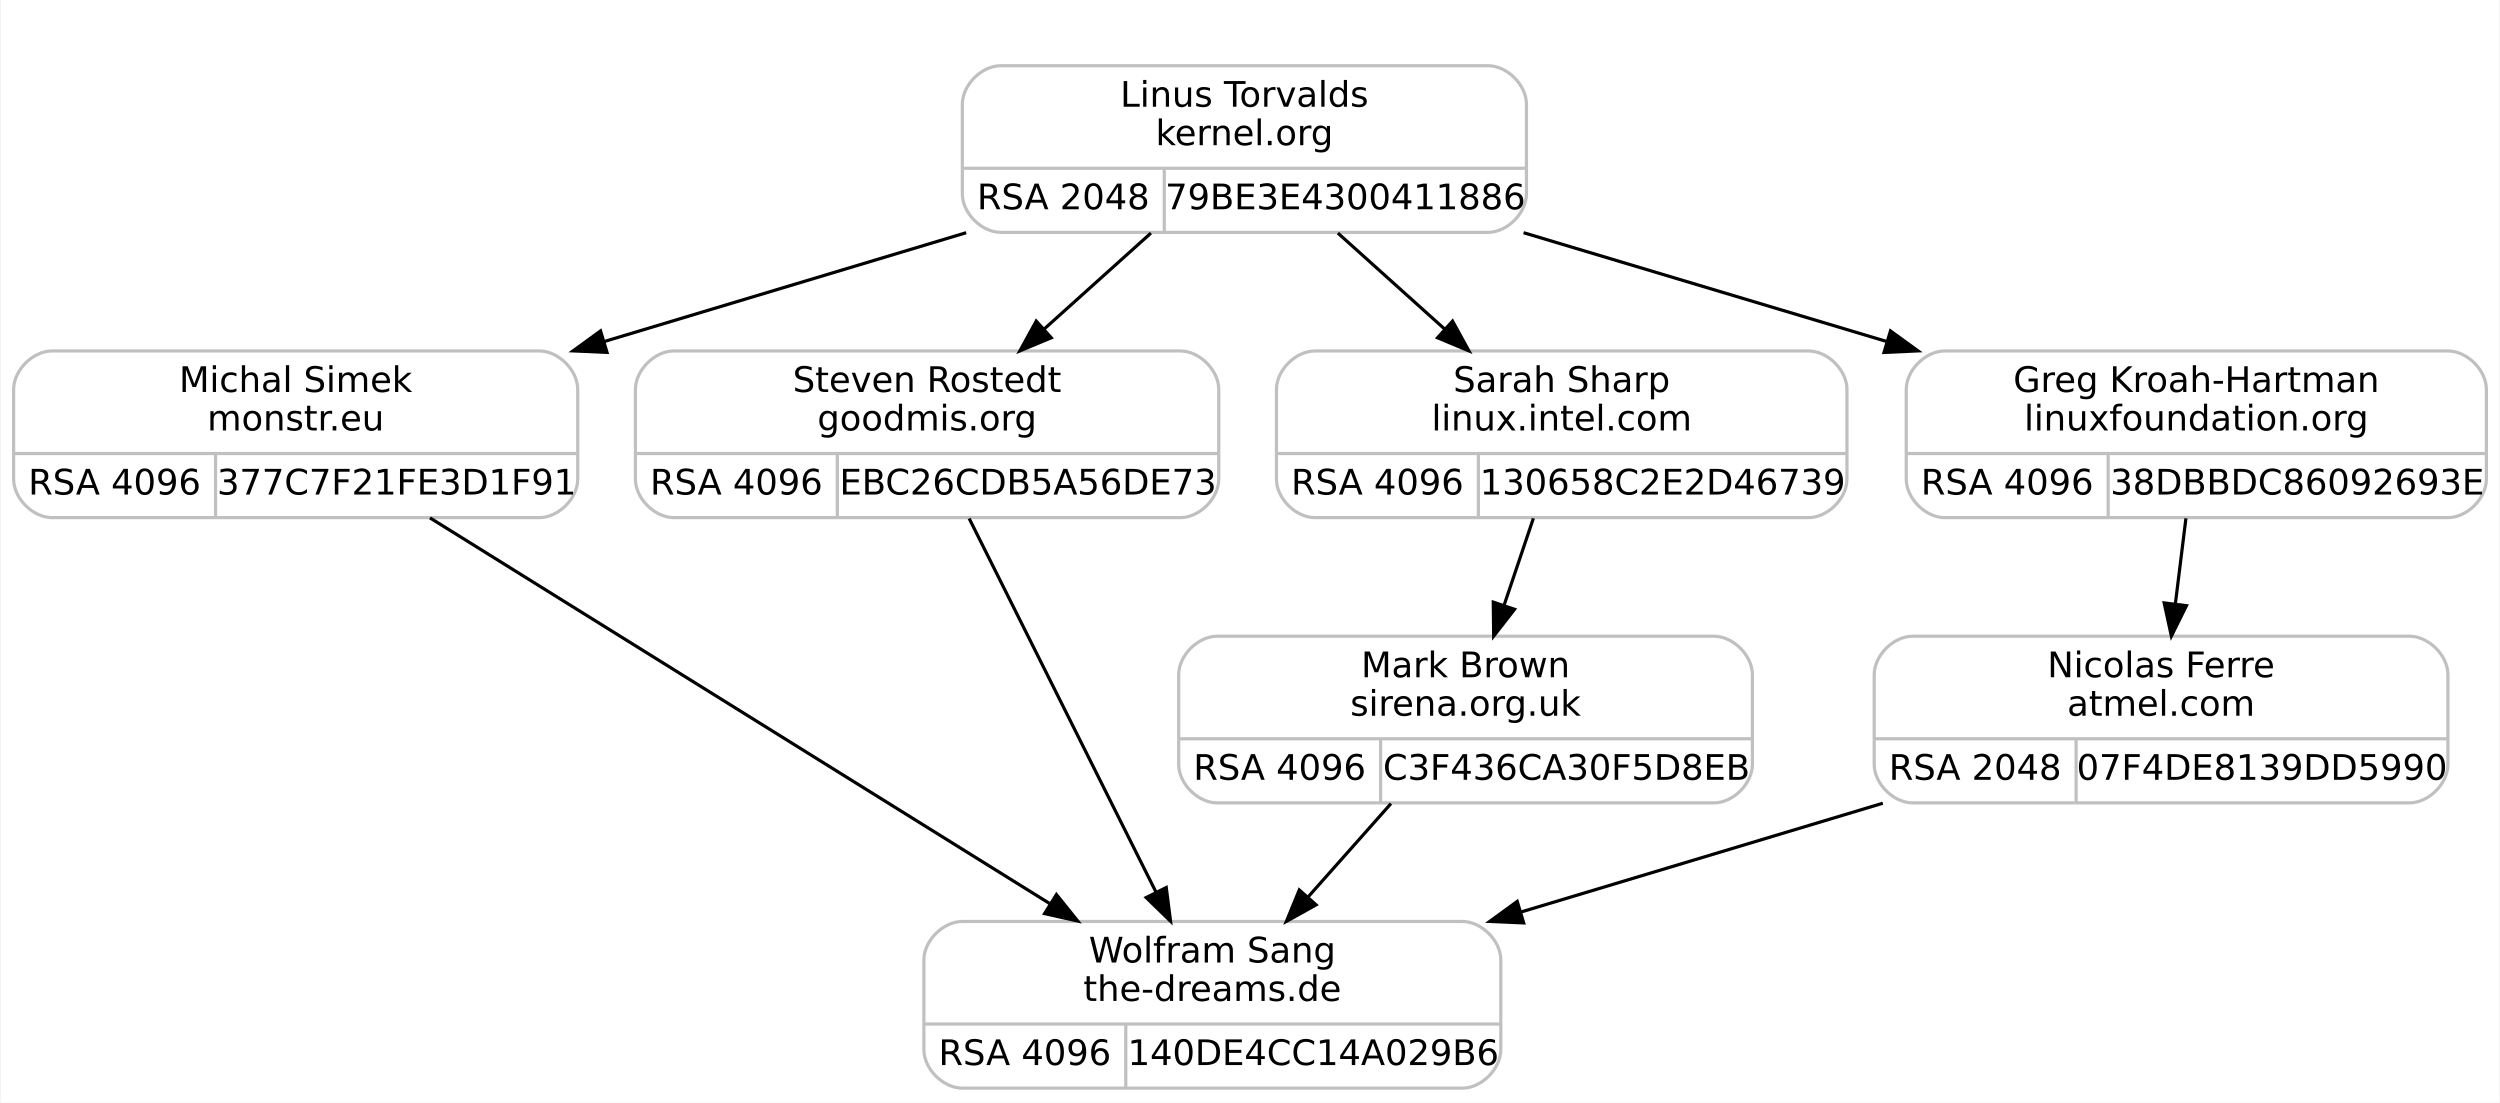
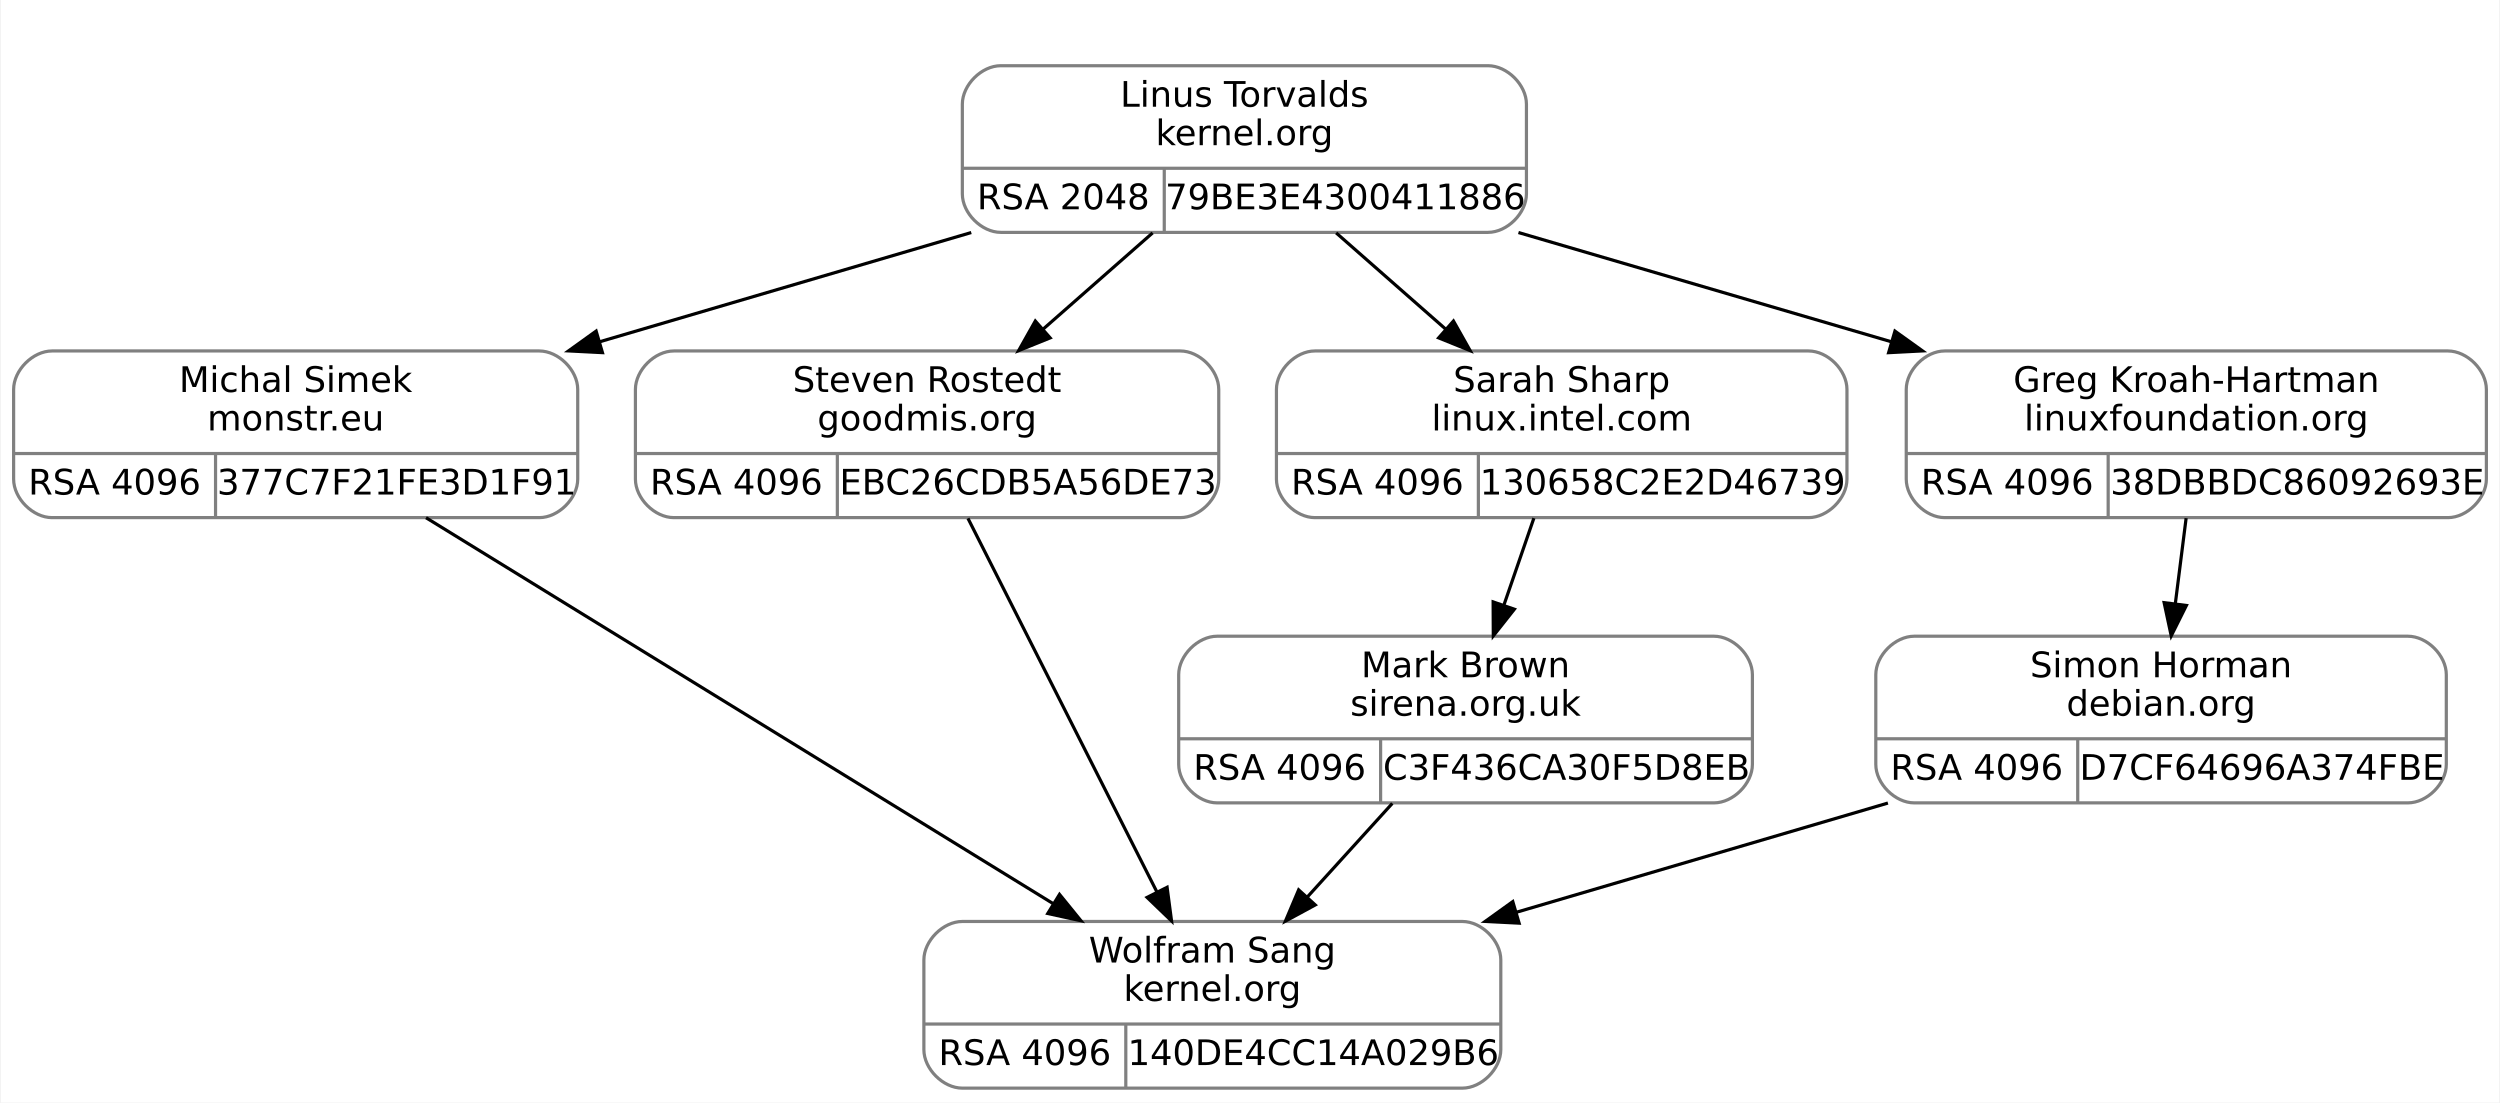
<svg xmlns="http://www.w3.org/2000/svg" width="780pt" height="344pt" viewBox="0.00 0.00 779.50 344.00">
  <g id="graph0" class="graph" transform="scale(1 1) rotate(0) translate(4 340)">
-     <polygon fill="#ffffff" stroke="transparent" points="-4,4 -4,-340 775.5,-340 775.5,4 -4,4" />
+     <polygon fill="white" stroke="transparent" points="-4,4 -4,-340 775.5,-340 775.5,4 -4,4" />
    <g id="clust1" class="cluster">
-       <polygon fill="none" stroke="#ffffff" points="288,-259 288,-328 480,-328 480,-259 288,-259" />
+       <polygon fill="none" stroke="white" points="288,-259 288,-328 480,-328 480,-259 288,-259" />
    </g>
    <g id="node1" class="node">
-       <path fill="none" stroke="#c0c0c0" d="M12,-178.5C12,-178.5 164,-178.5 164,-178.5 170,-178.5 176,-184.5 176,-190.5 176,-190.5 176,-218.5 176,-218.5 176,-224.5 170,-230.5 164,-230.5 164,-230.5 12,-230.5 12,-230.5 6,-230.5 0,-224.5 0,-218.5 0,-218.5 0,-190.5 0,-190.5 0,-184.5 6,-178.5 12,-178.5" />
-       <text text-anchor="middle" x="88" y="-217.7" font-family="droid sans,dejavu sans,helvetica" font-size="11.00" fill="#000000">Michal Simek</text>
-       <text text-anchor="middle" x="88" y="-205.7" font-family="droid sans,dejavu sans,helvetica" font-size="11.00" fill="#000000">monstr.eu</text>
-       <polyline fill="none" stroke="#c0c0c0" points="0,-198.5 176,-198.5 " />
-       <text text-anchor="middle" x="31.5" y="-185.7" font-family="droid sans,dejavu sans,helvetica" font-size="11.00" fill="#000000">RSA 4096</text>
-       <polyline fill="none" stroke="#c0c0c0" points="63,-178.5 63,-198.5 " />
-       <text text-anchor="middle" x="119.5" y="-185.7" font-family="droid sans,dejavu sans,helvetica" font-size="11.00" fill="#000000">377C7F21FE3D1F91</text>
+       <path fill="none" stroke="gray" d="M12,-178.5C12,-178.5 164,-178.5 164,-178.5 170,-178.5 176,-184.5 176,-190.5 176,-190.5 176,-218.5 176,-218.5 176,-224.5 170,-230.5 164,-230.5 164,-230.5 12,-230.5 12,-230.5 6,-230.5 0,-224.5 0,-218.5 0,-218.5 0,-190.5 0,-190.5 0,-184.5 6,-178.5 12,-178.5" />
+       <text text-anchor="middle" x="88" y="-217.7" font-family="droid sans,dejavu sans,helvetica" font-size="11.00">Michal Simek</text>
+       <text text-anchor="middle" x="88" y="-205.7" font-family="droid sans,dejavu sans,helvetica" font-size="11.00">monstr.eu</text>
+       <polyline fill="none" stroke="gray" points="0,-198.5 176,-198.5 " />
+       <text text-anchor="middle" x="31.5" y="-185.7" font-family="droid sans,dejavu sans,helvetica" font-size="11.00">RSA 4096</text>
+       <polyline fill="none" stroke="gray" points="63,-178.5 63,-198.5 " />
+       <text text-anchor="middle" x="119.5" y="-185.7" font-family="droid sans,dejavu sans,helvetica" font-size="11.00">377C7F21FE3D1F91</text>
    </g>
    <g id="node3" class="node">
-       <path fill="none" stroke="#c0c0c0" d="M296,-.5C296,-.5 452,-.5 452,-.5 458,-.5 464,-6.5 464,-12.5 464,-12.5 464,-40.5 464,-40.5 464,-46.5 458,-52.5 452,-52.5 452,-52.5 296,-52.5 296,-52.5 290,-52.5 284,-46.5 284,-40.5 284,-40.5 284,-12.5 284,-12.5 284,-6.5 290,-.5 296,-.5" />
-       <text text-anchor="middle" x="374" y="-39.7" font-family="droid sans,dejavu sans,helvetica" font-size="11.00" fill="#000000">Wolfram Sang</text>
-       <text text-anchor="middle" x="374" y="-27.7" font-family="droid sans,dejavu sans,helvetica" font-size="11.00" fill="#000000">the-dreams.de</text>
-       <polyline fill="none" stroke="#c0c0c0" points="284,-20.5 464,-20.5 " />
-       <text text-anchor="middle" x="315.5" y="-7.7" font-family="droid sans,dejavu sans,helvetica" font-size="11.00" fill="#000000">RSA 4096</text>
-       <polyline fill="none" stroke="#c0c0c0" points="347,-.5 347,-20.5 " />
-       <text text-anchor="middle" x="405.5" y="-7.7" font-family="droid sans,dejavu sans,helvetica" font-size="11.00" fill="#000000">140DE4CC14A029B6</text>
+       <path fill="none" stroke="gray" d="M296,-0.5C296,-0.5 452,-0.5 452,-0.5 458,-0.5 464,-6.5 464,-12.5 464,-12.5 464,-40.5 464,-40.5 464,-46.5 458,-52.5 452,-52.5 452,-52.5 296,-52.5 296,-52.5 290,-52.5 284,-46.5 284,-40.5 284,-40.5 284,-12.5 284,-12.5 284,-6.5 290,-0.5 296,-0.5" />
+       <text text-anchor="middle" x="374" y="-39.7" font-family="droid sans,dejavu sans,helvetica" font-size="11.00">Wolfram Sang</text>
+       <text text-anchor="middle" x="374" y="-27.7" font-family="droid sans,dejavu sans,helvetica" font-size="11.00">kernel.org</text>
+       <polyline fill="none" stroke="gray" points="284,-20.5 464,-20.5 " />
+       <text text-anchor="middle" x="315.5" y="-7.7" font-family="droid sans,dejavu sans,helvetica" font-size="11.00">RSA 4096</text>
+       <polyline fill="none" stroke="gray" points="347,-0.5 347,-20.5 " />
+       <text text-anchor="middle" x="405.5" y="-7.7" font-family="droid sans,dejavu sans,helvetica" font-size="11.00">140DE4CC14A029B6</text>
    </g>
    <g id="edge2" class="edge">
-       <path fill="none" stroke="#000000" d="M129.893,-178.427C181.292,-146.437 268.372,-92.241 323.442,-57.966" />
-       <polygon fill="#000000" stroke="#000000" points="325.354,-60.899 331.995,-52.643 321.655,-54.956 325.354,-60.899" />
+       <path fill="none" stroke="black" d="M128.67,-178.47C180.2,-146.76 268.95,-92.14 324.4,-58.02" />
+       <polygon fill="black" stroke="black" points="326.32,-60.95 333,-52.73 322.65,-54.99 326.32,-60.95" />
    </g>
    <g id="node2" class="node">
-       <path fill="none" stroke="#c0c0c0" d="M308,-267.5C308,-267.5 460,-267.5 460,-267.5 466,-267.5 472,-273.5 472,-279.5 472,-279.5 472,-307.5 472,-307.5 472,-313.5 466,-319.5 460,-319.5 460,-319.5 308,-319.5 308,-319.5 302,-319.5 296,-313.5 296,-307.5 296,-307.5 296,-279.5 296,-279.5 296,-273.5 302,-267.5 308,-267.5" />
-       <text text-anchor="middle" x="384" y="-306.7" font-family="droid sans,dejavu sans,helvetica" font-size="11.00" fill="#000000">Linus Torvalds</text>
-       <text text-anchor="middle" x="384" y="-294.7" font-family="droid sans,dejavu sans,helvetica" font-size="11.00" fill="#000000">kernel.org</text>
-       <polyline fill="none" stroke="#c0c0c0" points="296,-287.5 472,-287.5 " />
-       <text text-anchor="middle" x="327.5" y="-274.7" font-family="droid sans,dejavu sans,helvetica" font-size="11.00" fill="#000000">RSA 2048</text>
-       <polyline fill="none" stroke="#c0c0c0" points="359,-267.5 359,-287.5 " />
-       <text text-anchor="middle" x="415.5" y="-274.7" font-family="droid sans,dejavu sans,helvetica" font-size="11.00" fill="#000000">79BE3E4300411886</text>
+       <path fill="none" stroke="gray" d="M308,-267.5C308,-267.5 460,-267.5 460,-267.5 466,-267.5 472,-273.5 472,-279.5 472,-279.5 472,-307.5 472,-307.5 472,-313.5 466,-319.5 460,-319.5 460,-319.5 308,-319.5 308,-319.5 302,-319.5 296,-313.5 296,-307.5 296,-307.5 296,-279.5 296,-279.5 296,-273.5 302,-267.5 308,-267.5" />
+       <text text-anchor="middle" x="384" y="-306.7" font-family="droid sans,dejavu sans,helvetica" font-size="11.00">Linus Torvalds</text>
+       <text text-anchor="middle" x="384" y="-294.7" font-family="droid sans,dejavu sans,helvetica" font-size="11.00">kernel.org</text>
+       <polyline fill="none" stroke="gray" points="296,-287.5 472,-287.5 " />
+       <text text-anchor="middle" x="327.5" y="-274.7" font-family="droid sans,dejavu sans,helvetica" font-size="11.00">RSA 2048</text>
+       <polyline fill="none" stroke="gray" points="359,-267.5 359,-287.5 " />
+       <text text-anchor="middle" x="415.5" y="-274.7" font-family="droid sans,dejavu sans,helvetica" font-size="11.00">79BE3E4300411886</text>
    </g>
    <g id="edge1" class="edge">
-       <path fill="none" stroke="#000000" d="M297.19,-267.398C261.722,-256.734 220.562,-244.358 184.183,-233.42" />
-       <polygon fill="#000000" stroke="#000000" points="185.137,-230.052 174.552,-230.524 183.121,-236.756 185.137,-230.052" />
+       <path fill="none" stroke="black" d="M298.78,-267.45C262.57,-256.81 220.19,-244.35 182.98,-233.41" />
+       <polygon fill="black" stroke="black" points="183.71,-229.98 173.13,-230.52 181.74,-236.7 183.71,-229.98" />
    </g>
    <g id="node4" class="node">
-       <path fill="none" stroke="#c0c0c0" d="M206,-178.5C206,-178.5 364,-178.5 364,-178.5 370,-178.5 376,-184.5 376,-190.5 376,-190.5 376,-218.5 376,-218.5 376,-224.5 370,-230.5 364,-230.5 364,-230.5 206,-230.5 206,-230.5 200,-230.5 194,-224.5 194,-218.5 194,-218.5 194,-190.5 194,-190.5 194,-184.5 200,-178.5 206,-178.5" />
-       <text text-anchor="middle" x="285" y="-217.7" font-family="droid sans,dejavu sans,helvetica" font-size="11.00" fill="#000000">Steven Rostedt</text>
-       <text text-anchor="middle" x="285" y="-205.7" font-family="droid sans,dejavu sans,helvetica" font-size="11.00" fill="#000000">goodmis.org</text>
-       <polyline fill="none" stroke="#c0c0c0" points="194,-198.5 376,-198.5 " />
-       <text text-anchor="middle" x="225.5" y="-185.7" font-family="droid sans,dejavu sans,helvetica" font-size="11.00" fill="#000000">RSA 4096</text>
-       <polyline fill="none" stroke="#c0c0c0" points="257,-178.5 257,-198.5 " />
-       <text text-anchor="middle" x="316.5" y="-185.7" font-family="droid sans,dejavu sans,helvetica" font-size="11.00" fill="#000000">EBC26CDB5A56DE73</text>
+       <path fill="none" stroke="gray" d="M206,-178.5C206,-178.5 364,-178.5 364,-178.5 370,-178.5 376,-184.5 376,-190.5 376,-190.5 376,-218.5 376,-218.5 376,-224.5 370,-230.5 364,-230.5 364,-230.5 206,-230.5 206,-230.5 200,-230.5 194,-224.5 194,-218.5 194,-218.5 194,-190.5 194,-190.5 194,-184.5 200,-178.5 206,-178.5" />
+       <text text-anchor="middle" x="285" y="-217.7" font-family="droid sans,dejavu sans,helvetica" font-size="11.00">Steven Rostedt</text>
+       <text text-anchor="middle" x="285" y="-205.7" font-family="droid sans,dejavu sans,helvetica" font-size="11.00">goodmis.org</text>
+       <polyline fill="none" stroke="gray" points="194,-198.5 376,-198.5 " />
+       <text text-anchor="middle" x="225.5" y="-185.7" font-family="droid sans,dejavu sans,helvetica" font-size="11.00">RSA 4096</text>
+       <polyline fill="none" stroke="gray" points="257,-178.5 257,-198.5 " />
+       <text text-anchor="middle" x="316.5" y="-185.7" font-family="droid sans,dejavu sans,helvetica" font-size="11.00">EBC26CDB5A56DE73</text>
    </g>
    <g id="edge3" class="edge">
-       <path fill="none" stroke="#000000" d="M354.832,-267.278C344.359,-257.863 332.416,-247.126 321.404,-237.227" />
-       <polygon fill="#000000" stroke="#000000" points="323.736,-234.617 313.959,-230.534 319.056,-239.822 323.736,-234.617" />
+       <path fill="none" stroke="black" d="M355.37,-267.34C344.69,-257.96 332.44,-247.19 321.18,-237.29" />
+       <polygon fill="black" stroke="black" points="323.39,-234.58 313.57,-230.61 318.77,-239.84 323.39,-234.58" />
    </g>
    <g id="node5" class="node">
-       <path fill="none" stroke="#c0c0c0" d="M406,-178.5C406,-178.5 560,-178.5 560,-178.5 566,-178.5 572,-184.5 572,-190.5 572,-190.5 572,-218.5 572,-218.5 572,-224.5 566,-230.5 560,-230.5 560,-230.5 406,-230.5 406,-230.5 400,-230.5 394,-224.5 394,-218.5 394,-218.5 394,-190.5 394,-190.5 394,-184.5 400,-178.5 406,-178.5" />
-       <text text-anchor="middle" x="483" y="-217.7" font-family="droid sans,dejavu sans,helvetica" font-size="11.00" fill="#000000">Sarah Sharp</text>
-       <text text-anchor="middle" x="483" y="-205.7" font-family="droid sans,dejavu sans,helvetica" font-size="11.00" fill="#000000">linux.intel.com</text>
-       <polyline fill="none" stroke="#c0c0c0" points="394,-198.5 572,-198.5 " />
-       <text text-anchor="middle" x="425.5" y="-185.7" font-family="droid sans,dejavu sans,helvetica" font-size="11.00" fill="#000000">RSA 4096</text>
-       <polyline fill="none" stroke="#c0c0c0" points="457,-178.5 457,-198.5 " />
-       <text text-anchor="middle" x="514.5" y="-185.7" font-family="droid sans,dejavu sans,helvetica" font-size="11.00" fill="#000000">130658C2E2D46739</text>
+       <path fill="none" stroke="gray" d="M406,-178.5C406,-178.5 560,-178.5 560,-178.5 566,-178.5 572,-184.5 572,-190.5 572,-190.5 572,-218.5 572,-218.5 572,-224.5 566,-230.5 560,-230.5 560,-230.5 406,-230.5 406,-230.5 400,-230.5 394,-224.5 394,-218.5 394,-218.5 394,-190.5 394,-190.5 394,-184.5 400,-178.5 406,-178.5" />
+       <text text-anchor="middle" x="483" y="-217.7" font-family="droid sans,dejavu sans,helvetica" font-size="11.00">Sarah Sharp</text>
+       <text text-anchor="middle" x="483" y="-205.7" font-family="droid sans,dejavu sans,helvetica" font-size="11.00">linux.intel.com</text>
+       <polyline fill="none" stroke="gray" points="394,-198.5 572,-198.5 " />
+       <text text-anchor="middle" x="425.5" y="-185.7" font-family="droid sans,dejavu sans,helvetica" font-size="11.00">RSA 4096</text>
+       <polyline fill="none" stroke="gray" points="457,-178.5 457,-198.5 " />
+       <text text-anchor="middle" x="514.5" y="-185.7" font-family="droid sans,dejavu sans,helvetica" font-size="11.00">130658C2E2D46739</text>
    </g>
    <g id="edge5" class="edge">
-       <path fill="none" stroke="#000000" d="M413.168,-267.278C423.641,-257.863 435.584,-247.126 446.596,-237.227" />
-       <polygon fill="#000000" stroke="#000000" points="448.944,-239.822 454.041,-230.534 444.264,-234.617 448.944,-239.822" />
+       <path fill="none" stroke="black" d="M412.63,-267.34C423.31,-257.96 435.56,-247.19 446.82,-237.29" />
+       <polygon fill="black" stroke="black" points="449.23,-239.84 454.43,-230.61 444.61,-234.58 449.23,-239.84" />
    </g>
    <g id="node7" class="node">
-       <path fill="none" stroke="#c0c0c0" d="M602.5,-178.5C602.5,-178.5 759.5,-178.5 759.5,-178.5 765.5,-178.5 771.5,-184.5 771.5,-190.5 771.5,-190.5 771.5,-218.5 771.5,-218.5 771.5,-224.5 765.5,-230.5 759.5,-230.5 759.5,-230.5 602.5,-230.5 602.5,-230.5 596.5,-230.5 590.5,-224.5 590.5,-218.5 590.5,-218.5 590.5,-190.5 590.5,-190.5 590.5,-184.5 596.5,-178.5 602.5,-178.5" />
-       <text text-anchor="middle" x="681" y="-217.7" font-family="droid sans,dejavu sans,helvetica" font-size="11.00" fill="#000000">Greg Kroah-Hartman</text>
-       <text text-anchor="middle" x="681" y="-205.7" font-family="droid sans,dejavu sans,helvetica" font-size="11.00" fill="#000000">linuxfoundation.org</text>
-       <polyline fill="none" stroke="#c0c0c0" points="590.5,-198.5 771.5,-198.5 " />
-       <text text-anchor="middle" x="622" y="-185.7" font-family="droid sans,dejavu sans,helvetica" font-size="11.00" fill="#000000">RSA 4096</text>
-       <polyline fill="none" stroke="#c0c0c0" points="653.5,-178.5 653.5,-198.5 " />
-       <text text-anchor="middle" x="712.5" y="-185.7" font-family="droid sans,dejavu sans,helvetica" font-size="11.00" fill="#000000">38DBBDC86092693E</text>
+       <path fill="none" stroke="gray" d="M602.5,-178.5C602.5,-178.5 759.5,-178.5 759.5,-178.5 765.5,-178.5 771.5,-184.5 771.5,-190.5 771.5,-190.5 771.5,-218.5 771.5,-218.5 771.5,-224.5 765.5,-230.5 759.5,-230.5 759.5,-230.5 602.5,-230.5 602.5,-230.5 596.5,-230.5 590.5,-224.5 590.5,-218.5 590.5,-218.5 590.5,-190.5 590.5,-190.5 590.5,-184.5 596.5,-178.5 602.5,-178.5" />
+       <text text-anchor="middle" x="681" y="-217.7" font-family="droid sans,dejavu sans,helvetica" font-size="11.00">Greg Kroah-Hartman</text>
+       <text text-anchor="middle" x="681" y="-205.7" font-family="droid sans,dejavu sans,helvetica" font-size="11.00">linuxfoundation.org</text>
+       <polyline fill="none" stroke="gray" points="590.5,-198.5 771.5,-198.5 " />
+       <text text-anchor="middle" x="622" y="-185.7" font-family="droid sans,dejavu sans,helvetica" font-size="11.00">RSA 4096</text>
+       <polyline fill="none" stroke="gray" points="653.5,-178.5 653.5,-198.5 " />
+       <text text-anchor="middle" x="712.5" y="-185.7" font-family="droid sans,dejavu sans,helvetica" font-size="11.00">38DBBDC86092693E</text>
    </g>
    <g id="edge8" class="edge">
-       <path fill="none" stroke="#000000" d="M471.103,-267.398C506.692,-256.734 547.99,-244.358 584.492,-233.42" />
-       <polygon fill="#000000" stroke="#000000" points="585.581,-236.748 594.155,-230.524 583.571,-230.042 585.581,-236.748" />
+       <path fill="none" stroke="black" d="M469.51,-267.45C505.84,-256.81 548.36,-244.35 585.7,-233.41" />
+       <polygon fill="black" stroke="black" points="586.97,-236.69 595.58,-230.52 585,-229.97 586.97,-236.69" />
    </g>
    <g id="edge4" class="edge">
-       <path fill="none" stroke="#000000" d="M298.132,-178.236C313.557,-147.385 339.213,-96.074 356.363,-61.774" />
-       <polygon fill="#000000" stroke="#000000" points="359.617,-63.092 360.959,-52.582 353.356,-59.961 359.617,-63.092" />
+       <path fill="none" stroke="black" d="M297.75,-178.28C313.22,-147.7 339.36,-96.01 356.65,-61.82" />
+       <polygon fill="black" stroke="black" points="359.88,-63.17 361.27,-52.67 353.64,-60.01 359.88,-63.17" />
    </g>
    <g id="node6" class="node">
-       <path fill="none" stroke="#c0c0c0" d="M375.5,-89.5C375.5,-89.5 530.5,-89.5 530.5,-89.5 536.5,-89.5 542.5,-95.5 542.5,-101.5 542.5,-101.5 542.5,-129.5 542.5,-129.5 542.5,-135.5 536.5,-141.5 530.5,-141.5 530.5,-141.5 375.5,-141.5 375.5,-141.5 369.5,-141.5 363.5,-135.5 363.5,-129.5 363.5,-129.5 363.5,-101.5 363.5,-101.5 363.5,-95.5 369.5,-89.5 375.5,-89.5" />
-       <text text-anchor="middle" x="453" y="-128.7" font-family="droid sans,dejavu sans,helvetica" font-size="11.00" fill="#000000">Mark Brown</text>
-       <text text-anchor="middle" x="453" y="-116.7" font-family="droid sans,dejavu sans,helvetica" font-size="11.00" fill="#000000">sirena.org.uk</text>
-       <polyline fill="none" stroke="#c0c0c0" points="363.5,-109.5 542.5,-109.5 " />
-       <text text-anchor="middle" x="395" y="-96.7" font-family="droid sans,dejavu sans,helvetica" font-size="11.00" fill="#000000">RSA 4096</text>
-       <polyline fill="none" stroke="#c0c0c0" points="426.5,-89.5 426.5,-109.5 " />
-       <text text-anchor="middle" x="484.5" y="-96.7" font-family="droid sans,dejavu sans,helvetica" font-size="11.00" fill="#000000">C3F436CA30F5D8EB</text>
+       <path fill="none" stroke="gray" d="M375.5,-89.5C375.5,-89.5 530.5,-89.5 530.5,-89.5 536.5,-89.5 542.5,-95.5 542.5,-101.5 542.5,-101.5 542.5,-129.5 542.5,-129.5 542.5,-135.5 536.5,-141.5 530.5,-141.5 530.5,-141.5 375.5,-141.5 375.5,-141.5 369.5,-141.5 363.5,-135.5 363.5,-129.5 363.5,-129.5 363.5,-101.5 363.5,-101.5 363.5,-95.5 369.5,-89.5 375.5,-89.5" />
+       <text text-anchor="middle" x="453" y="-128.7" font-family="droid sans,dejavu sans,helvetica" font-size="11.00">Mark Brown</text>
+       <text text-anchor="middle" x="453" y="-116.7" font-family="droid sans,dejavu sans,helvetica" font-size="11.00">sirena.org.uk</text>
+       <polyline fill="none" stroke="gray" points="363.5,-109.5 542.5,-109.5 " />
+       <text text-anchor="middle" x="395" y="-96.7" font-family="droid sans,dejavu sans,helvetica" font-size="11.00">RSA 4096</text>
+       <polyline fill="none" stroke="gray" points="426.5,-89.5 426.5,-109.5 " />
+       <text text-anchor="middle" x="484.5" y="-96.7" font-family="droid sans,dejavu sans,helvetica" font-size="11.00">C3F436CA30F5D8EB</text>
    </g>
    <g id="edge6" class="edge">
-       <path fill="none" stroke="#000000" d="M474.161,-178.278C471.293,-169.768 468.06,-160.179 465.001,-151.104" />
-       <polygon fill="#000000" stroke="#000000" points="468.286,-149.892 461.776,-141.534 461.653,-152.128 468.286,-149.892" />
+       <path fill="none" stroke="black" d="M474.32,-178.34C471.4,-169.86 468.08,-160.25 464.95,-151.17" />
+       <polygon fill="black" stroke="black" points="468.23,-149.92 461.66,-141.61 461.61,-152.2 468.23,-149.92" />
    </g>
    <g id="edge7" class="edge">
-       <path fill="none" stroke="#000000" d="M429.725,-89.278C421.608,-80.135 412.386,-69.745 403.812,-60.086" />
-       <polygon fill="#000000" stroke="#000000" points="406.365,-57.689 397.109,-52.534 401.13,-62.336 406.365,-57.689" />
+       <path fill="none" stroke="black" d="M430.15,-89.34C421.88,-80.23 412.42,-69.81 403.65,-60.15" />
+       <polygon fill="black" stroke="black" points="406.11,-57.66 396.8,-52.61 400.93,-62.36 406.11,-57.66" />
    </g>
    <g id="node8" class="node">
-       <path fill="none" stroke="#c0c0c0" d="M592.5,-89.5C592.5,-89.5 747.5,-89.5 747.5,-89.5 753.5,-89.5 759.5,-95.5 759.5,-101.5 759.5,-101.5 759.5,-129.5 759.5,-129.5 759.5,-135.5 753.5,-141.5 747.5,-141.5 747.5,-141.5 592.5,-141.5 592.5,-141.5 586.5,-141.5 580.5,-135.5 580.5,-129.5 580.5,-129.5 580.5,-101.5 580.5,-101.5 580.5,-95.5 586.5,-89.5 592.5,-89.5" />
-       <text text-anchor="middle" x="670" y="-128.7" font-family="droid sans,dejavu sans,helvetica" font-size="11.00" fill="#000000">Nicolas Ferre</text>
-       <text text-anchor="middle" x="670" y="-116.7" font-family="droid sans,dejavu sans,helvetica" font-size="11.00" fill="#000000">atmel.com</text>
-       <polyline fill="none" stroke="#c0c0c0" points="580.5,-109.5 759.5,-109.5 " />
-       <text text-anchor="middle" x="612" y="-96.7" font-family="droid sans,dejavu sans,helvetica" font-size="11.00" fill="#000000">RSA 2048</text>
-       <polyline fill="none" stroke="#c0c0c0" points="643.5,-89.5 643.5,-109.5 " />
-       <text text-anchor="middle" x="701.5" y="-96.7" font-family="droid sans,dejavu sans,helvetica" font-size="11.00" fill="#000000">07F4DE8139DD5990</text>
+       <path fill="none" stroke="gray" d="M593,-89.5C593,-89.5 747,-89.5 747,-89.5 753,-89.5 759,-95.5 759,-101.5 759,-101.5 759,-129.5 759,-129.5 759,-135.5 753,-141.5 747,-141.5 747,-141.5 593,-141.5 593,-141.5 587,-141.5 581,-135.5 581,-129.5 581,-129.5 581,-101.5 581,-101.5 581,-95.5 587,-89.5 593,-89.5" />
+       <text text-anchor="middle" x="670" y="-128.7" font-family="droid sans,dejavu sans,helvetica" font-size="11.00">Simon Horman</text>
+       <text text-anchor="middle" x="670" y="-116.7" font-family="droid sans,dejavu sans,helvetica" font-size="11.00">debian.org</text>
+       <polyline fill="none" stroke="gray" points="581,-109.5 759,-109.5 " />
+       <text text-anchor="middle" x="612.5" y="-96.7" font-family="droid sans,dejavu sans,helvetica" font-size="11.00">RSA 4096</text>
+       <polyline fill="none" stroke="gray" points="644,-89.5 644,-109.5 " />
+       <text text-anchor="middle" x="701.5" y="-96.7" font-family="droid sans,dejavu sans,helvetica" font-size="11.00">D7CF64696A374FBE</text>
    </g>
    <g id="edge9" class="edge">
-       <path fill="none" stroke="#000000" d="M677.759,-178.278C676.73,-169.95 675.572,-160.587 674.472,-151.684" />
-       <polygon fill="#000000" stroke="#000000" points="677.918,-151.029 673.218,-141.534 670.971,-151.888 677.918,-151.029" />
+       <path fill="none" stroke="black" d="M677.82,-178.34C676.77,-170.04 675.58,-160.65 674.46,-151.75" />
+       <polygon fill="black" stroke="black" points="677.9,-151.09 673.17,-141.61 670.96,-151.97 677.9,-151.09" />
    </g>
    <g id="edge10" class="edge">
-       <path fill="none" stroke="#000000" d="M583.19,-89.398C547.722,-78.734 506.562,-66.358 470.183,-55.42" />
-       <polygon fill="#000000" stroke="#000000" points="471.137,-52.052 460.552,-52.524 469.121,-58.755 471.137,-52.052" />
+       <path fill="none" stroke="black" d="M584.78,-89.45C548.57,-78.81 506.19,-66.35 468.98,-55.41" />
+       <polygon fill="black" stroke="black" points="469.71,-51.98 459.13,-52.52 467.74,-58.7 469.71,-51.98" />
    </g>
  </g>
</svg>
